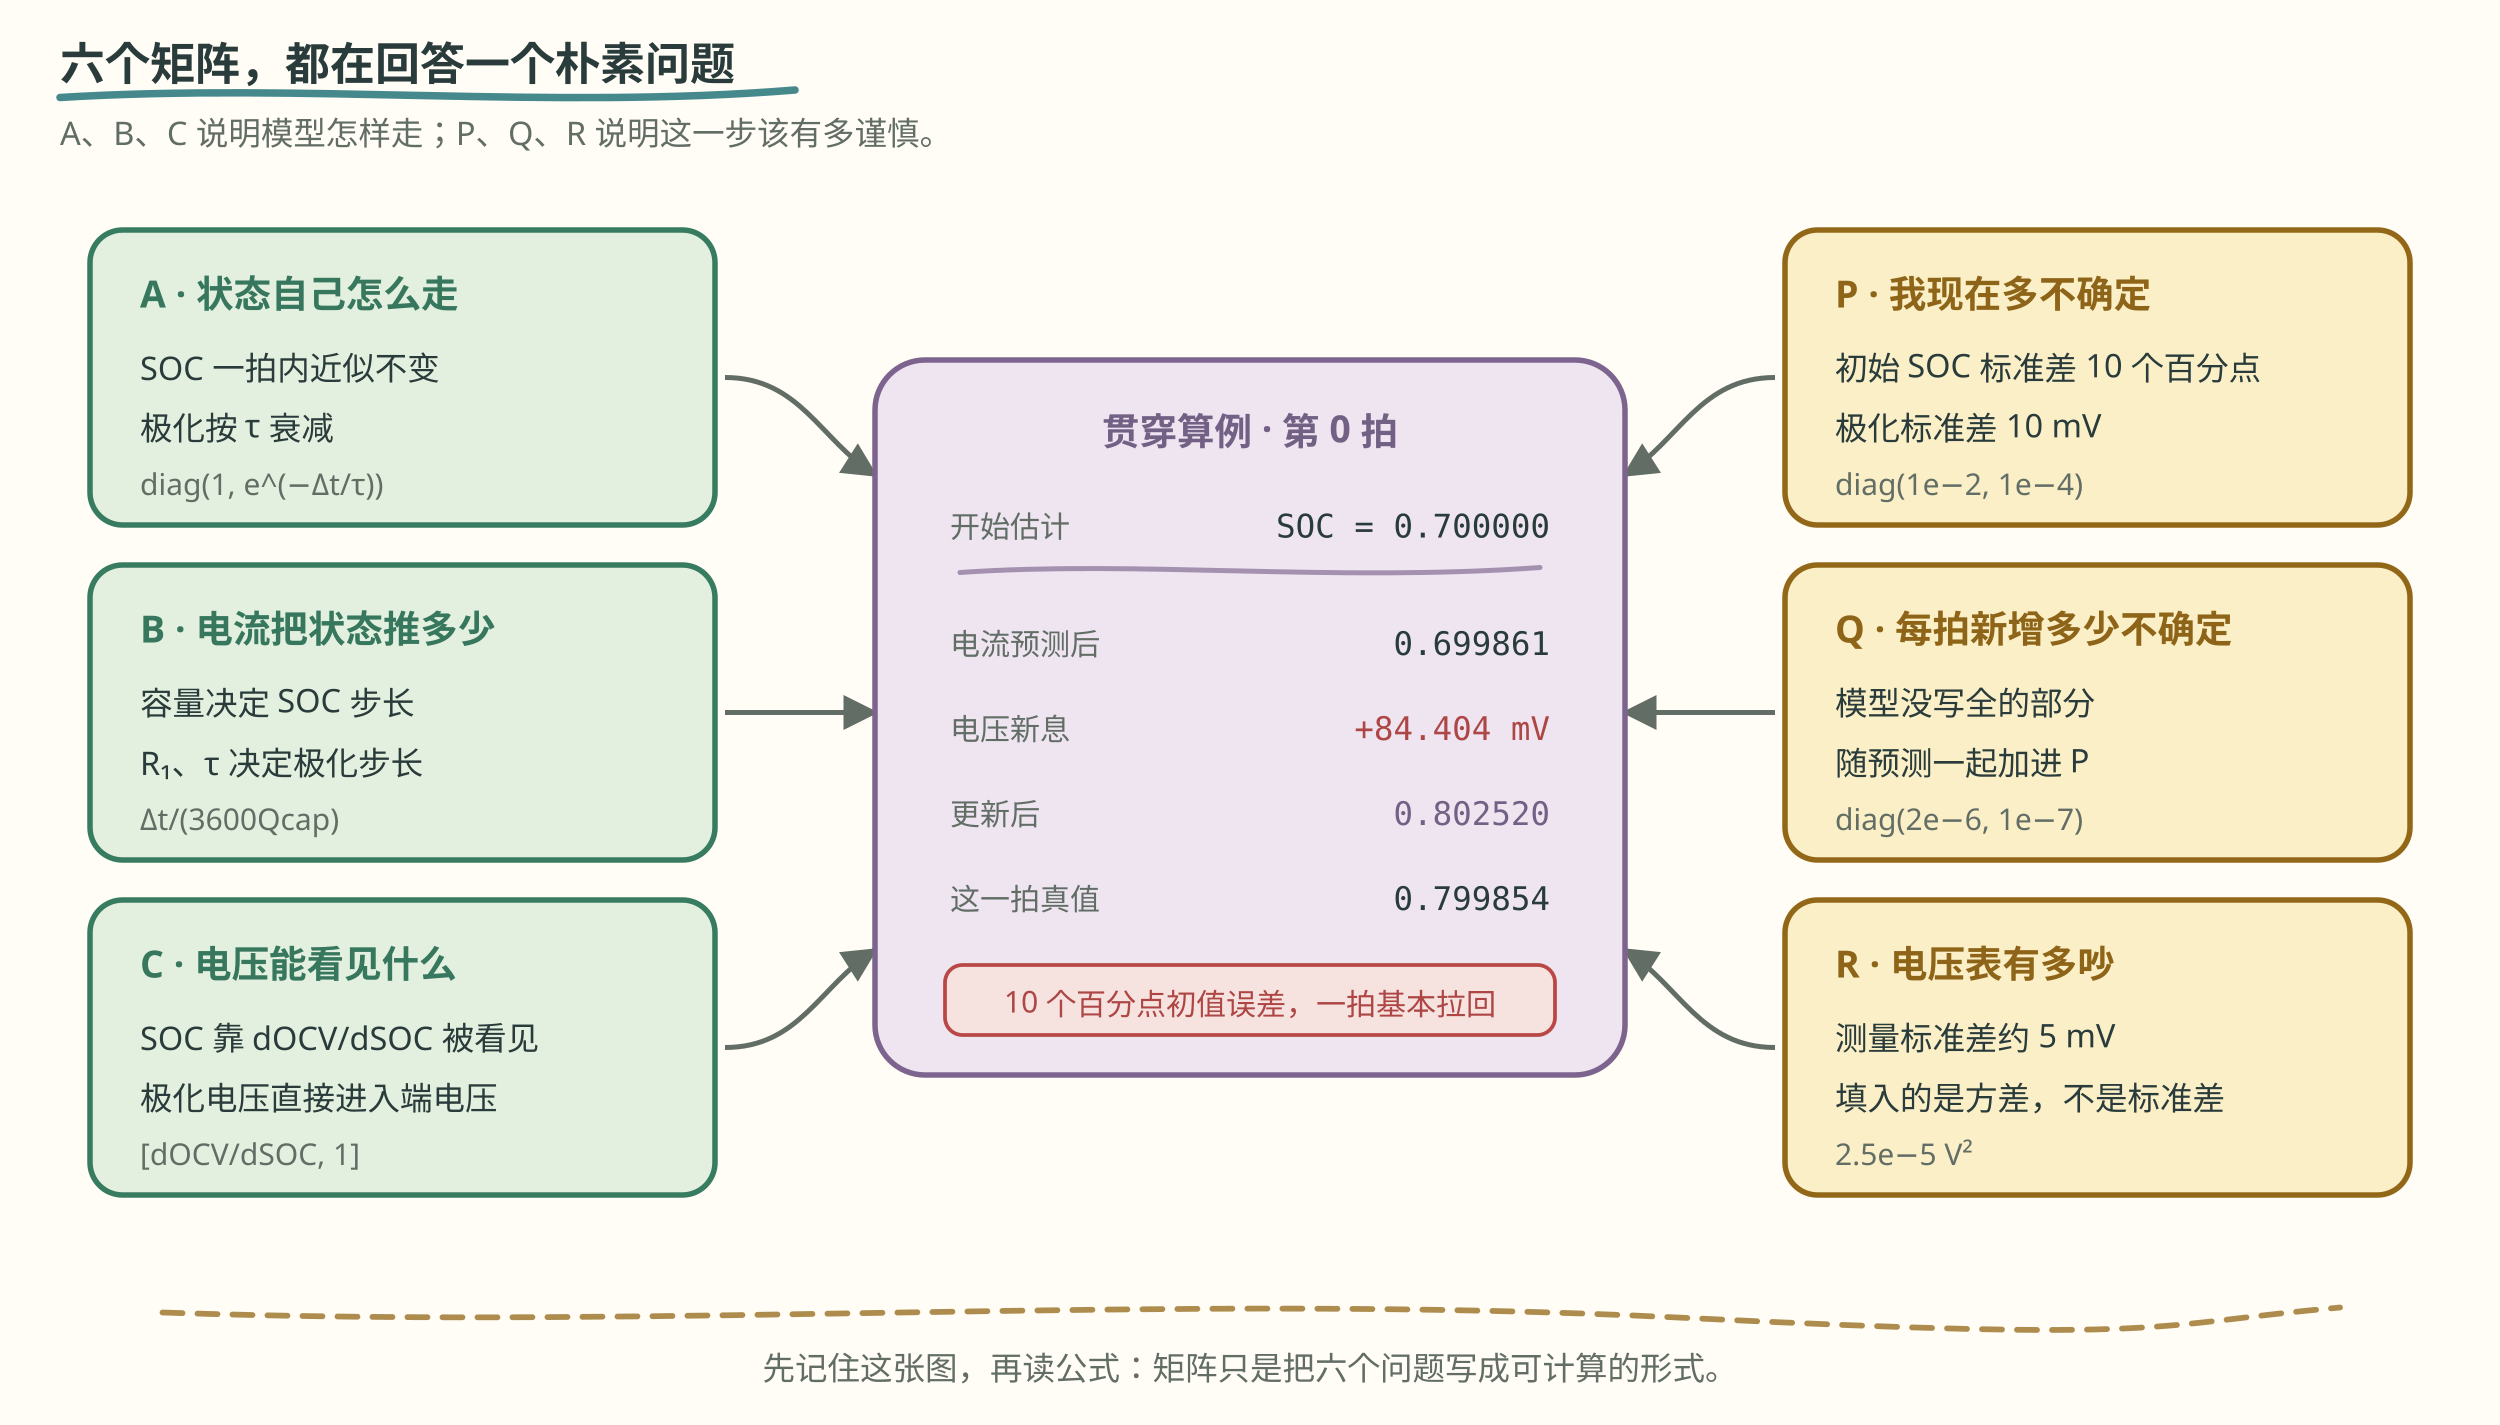
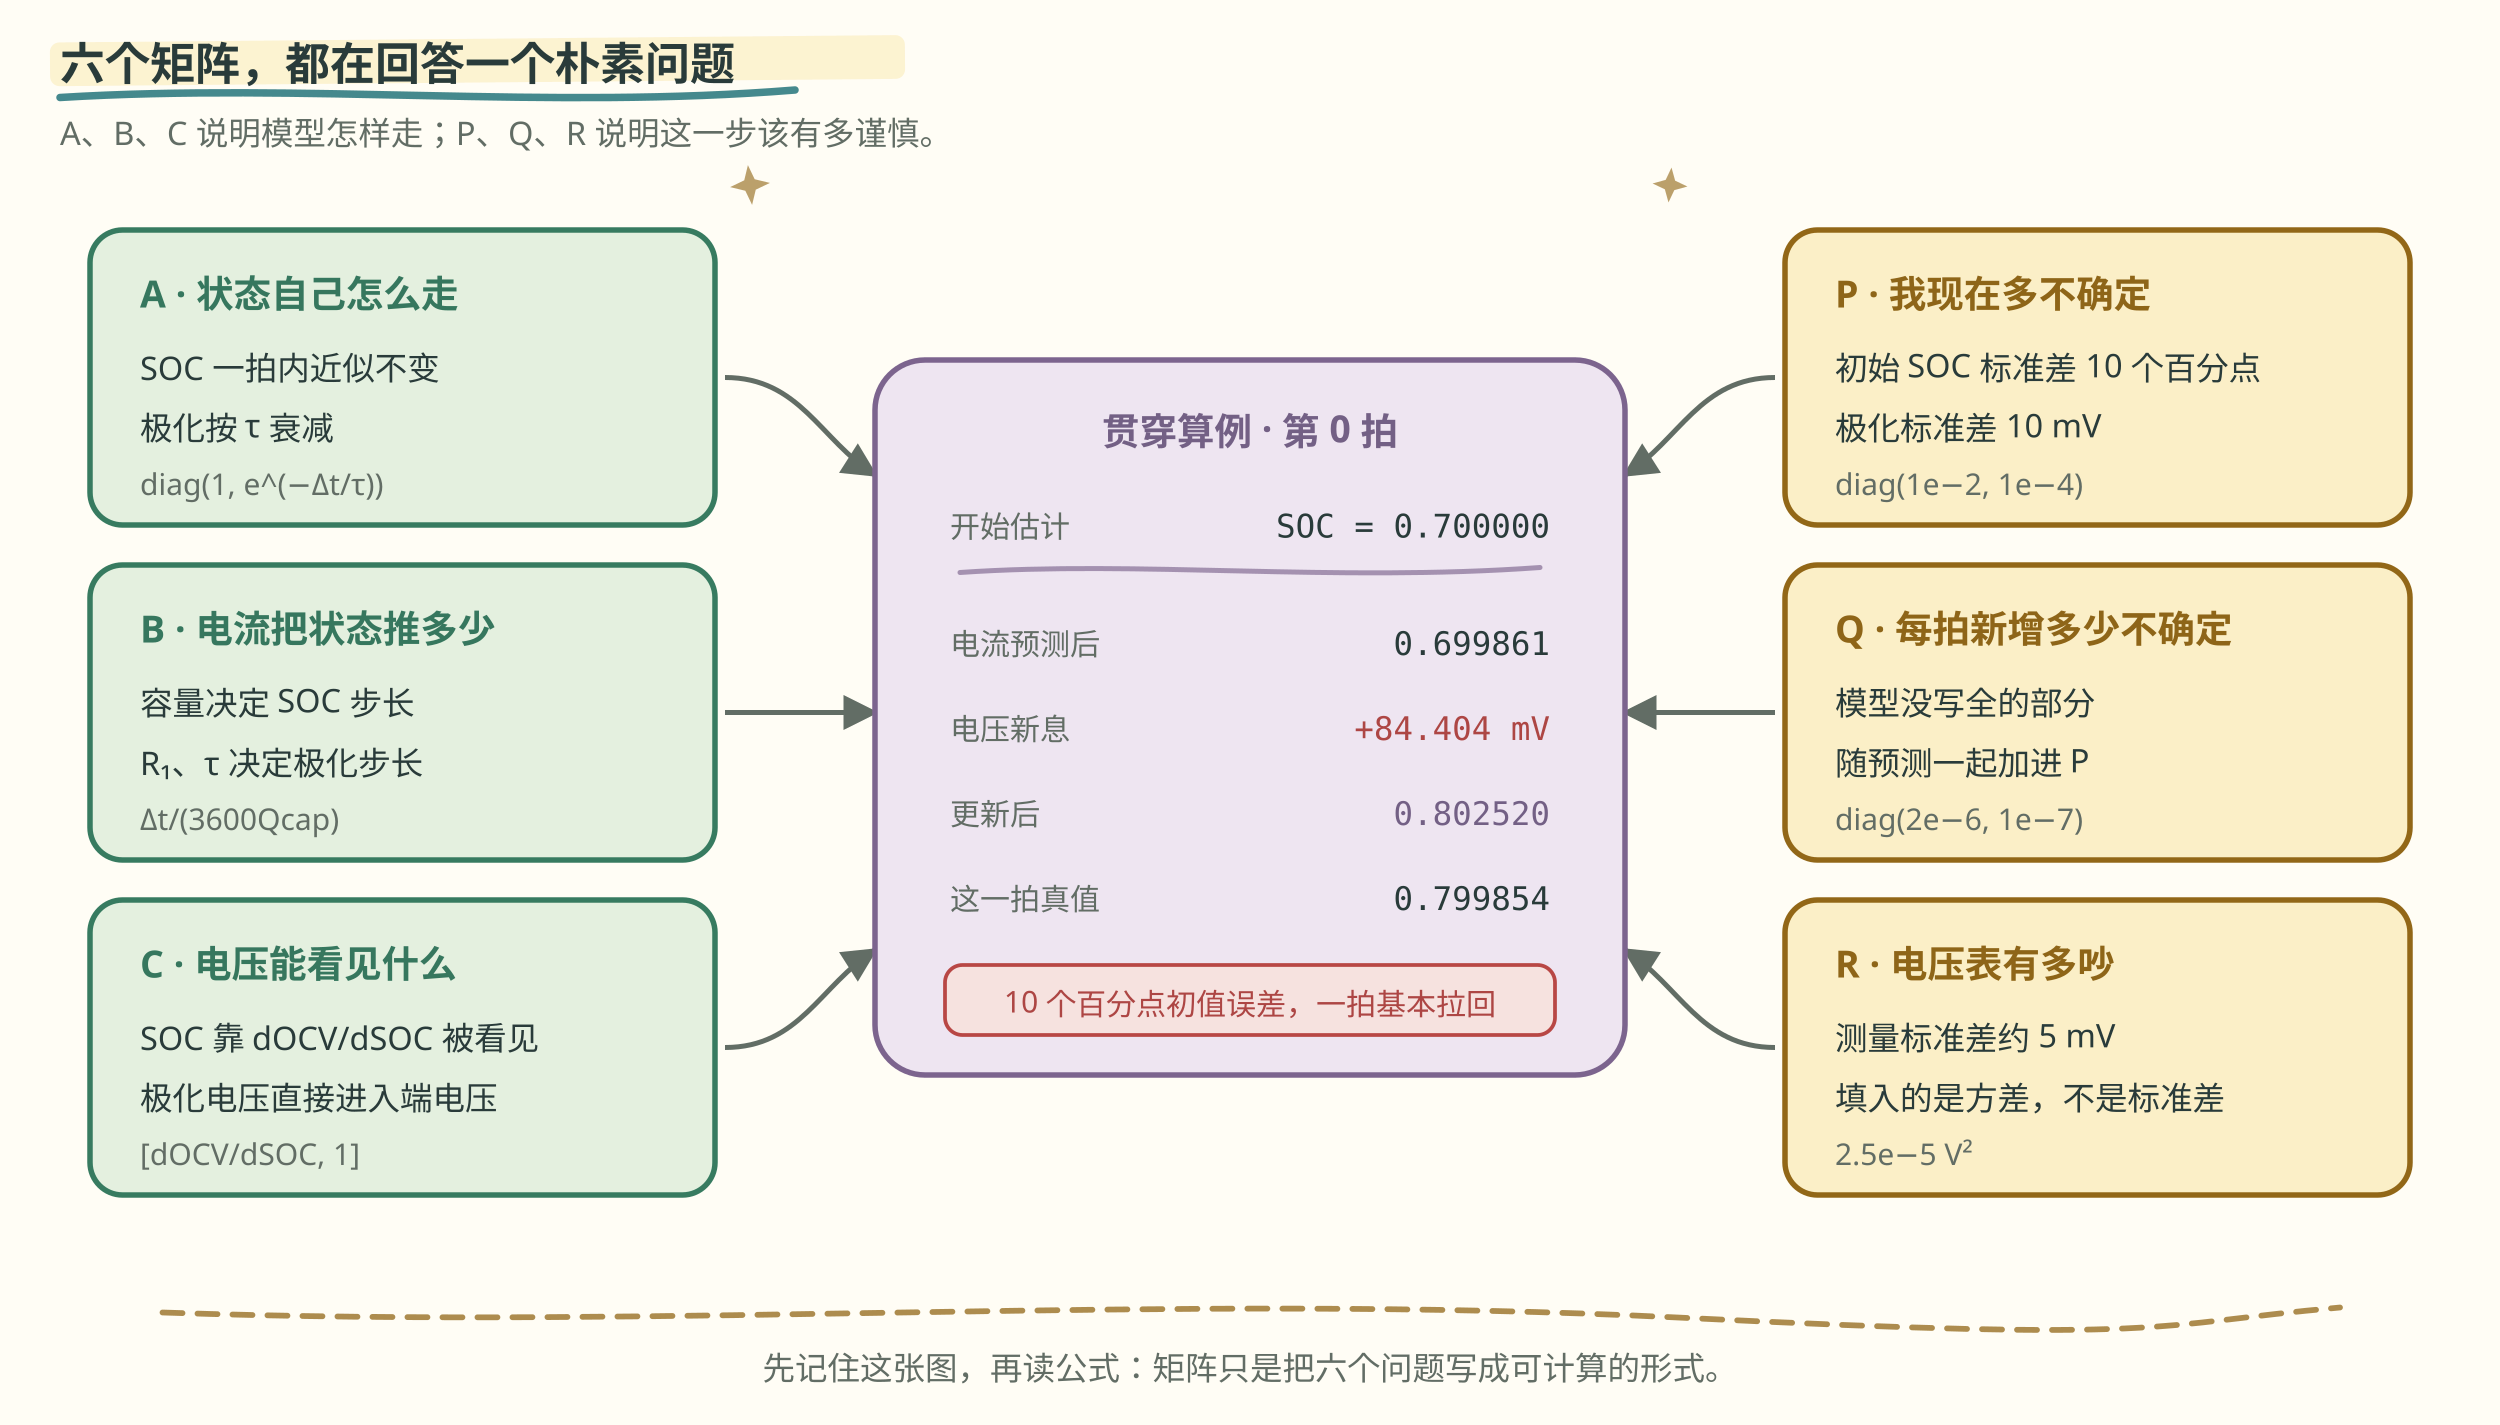
- <svg xmlns="http://www.w3.org/2000/svg" viewBox="0 0 1000 570" width="1000" height="570" role="img" aria-label="EKF 六个矩阵围绕第 0 拍算例的分工：A B C 描述模型，P Q R 描述不确定度">
+ <svg xmlns="http://www.w3.org/2000/svg" viewBox="0 0 1000 570" width="1000" height="570" role="img" aria-label="EKF 六个矩阵围绕第 0 拍算例的分工：A B C 先决定预测怎样走，P Q R 再决定这一次更新敢改多少" data-snapshot-time="0">
  <style>
    .bg { fill: #fffdf5; }
    .ink { fill: #293b3a; }
    .muted { fill: #626d65; }
    .model { fill: #e4f0df; stroke: #377b60; }
    .uncertainty { fill: #fbefc7; stroke: #926717; }
    .center { fill: #eee5f1; stroke: #7c648e; }
    .card { stroke-width: 2.2; }
    .title { font: 700 18px "Noto Sans SC", "Microsoft YaHei", sans-serif; }
    .head { font: 700 15px "Noto Sans SC", "Microsoft YaHei", sans-serif; }
    .body { font: 13px "Noto Sans SC", "Microsoft YaHei", sans-serif; }
    .small { font: 12px "Noto Sans SC", "Microsoft YaHei", sans-serif; }
    .mono { font: 13px ui-monospace, Consolas, monospace; }
    .green-text { fill: #36775e; }
    .gold-text { fill: #8e6518; }
    .purple-text { fill: #736085; }
    .red-text { fill: #ad4644; }
+     .flow-dot { fill: #926717; }
    .sketch { fill: none; stroke-linecap: round; stroke-linejoin: round; }
    @media (prefers-color-scheme: dark) {
      .bg { fill: #192727; }
      .ink { fill: #edf0e5; }
      .muted { fill: #b0beb3; }
      .model { fill: #293f35; stroke: #8fc7a2; }
      .uncertainty { fill: #453e2b; stroke: #dfbd78; }
      .center { fill: #392f40; stroke: #c3a8cf; }
      .green-text { fill: #8fc7a2; }
      .gold-text { fill: #dfbd78; }
      .purple-text { fill: #d4bde0; }
      .red-text { fill: #f39b91; }
+       .flow-dot { fill: #dfbd78; }
+     }
+   </style>
+   <style id="bms-motion">
+     /* bms-motion: 两段式强调（预测段 / 更新段），全部为叠加装饰，不动既有几何与数字 */
+     .bms-marker { fill: #fbefc7; opacity: .78; }
+     .bms-under { fill: none; stroke: #926717; stroke-width: 2.4; stroke-linecap: round; opacity: .9; }
+     .bms-spark-line { fill: none; stroke: #926717; stroke-width: 1.9; stroke-linecap: round; }
+     .bms-spark-fill { fill: #926717; }
+     .bms-spark-soft { fill: #176b73; opacity: .8; }
+     .bms-sticker { fill: none; stroke: #926717; stroke-width: 2; stroke-dasharray: 7 5; stroke-linecap: round; opacity: .85; }
+     .bms-halo { fill: none; stroke: #926717; stroke-width: 2; }
+     .bms-glow-model { fill: none; stroke: #377b60; stroke-width: 3; }
+     .bms-glow-unc { fill: none; stroke: #926717; stroke-width: 3; }
+     .bms-row { fill: #7c648e; fill-opacity: .22; }
+     .bms-marker, .bms-under, .bms-sticker, .bms-halo,
+     .bms-glow-model, .bms-glow-unc, .bms-row,
+     .bms-spark, .bms-doodle { pointer-events: none; }
+     circle:has(&gt; animateMotion) { filter: drop-shadow(0 0 2px rgba(146,103,23,.5)) drop-shadow(0 0 5px rgba(196,145,52,.45)); }
+     @media (prefers-color-scheme: dark) {
+       .bms-marker { fill: #453e2b; opacity: .85; }
+       .bms-under { stroke: #dfbd78; }
+       .bms-spark-line { stroke: #dfbd78; }
+       .bms-spark-fill { fill: #dfbd78; }
+       .bms-spark-soft { fill: #7ec5c5; }
+       .bms-sticker { stroke: #dfbd78; }
+       .bms-halo { stroke: #dfbd78; }
+       .bms-glow-model { stroke: #8fc7a2; }
+       .bms-glow-unc { stroke: #dfbd78; }
+       .bms-row { fill: #d4bde0; }
+       circle:has(&gt; animateMotion) { filter: drop-shadow(0 0 2px rgba(223,189,120,.8)) drop-shadow(0 0 7px rgba(223,189,120,.9)); }
+     }
+     @media (prefers-reduced-motion: reduce) {
+       .bms-doodle { display: none; }
+       .bms-row, .bms-glow-model, .bms-glow-unc { display: none; }
    }
  </style>
  <defs>
    <marker id="arrow" viewBox="0 0 10 10" refX="9" refY="5" markerWidth="7" markerHeight="7" orient="auto">
      <path d="M0 0 L10 5 L0 10 z" fill="#626d65" />
    </marker>
  </defs>
  <rect class="bg" width="1000" height="570" />
+   <rect class="bms-marker" aria-hidden="true" x="20.0" y="17.0" width="342.0" height="17.5" rx="3.8" transform="rotate(-.5 20.0 25.8)" />
  <path d="M24 39 C122 33 219 44 318 36" class="sketch" stroke="#176b73" stroke-width="3" opacity=".8" />
  <text x="24" y="32" class="title ink">六个矩阵，都在回答一个朴素问题</text>
  <text x="24" y="58" class="body muted">A、B、C 说明模型怎样走；P、Q、R 说明这一步该有多谨慎。</text>
+   <g class="bms-doodle" aria-hidden="true" transform="matrix(0.9945219 -0.1045285 0.1045285 0.9945219 300 74)" opacity="0.62" style="opacity: 0.62;">
+     <path class="bms-spark-fill" d="M0 -8 L2.1 -2.1 L8 0 L2.1 2.1 L0 8 L-2.1 2.1 L-8 0 L-2.1 -2.1 Z" />
+   </g>
+   <g class="bms-doodle" aria-hidden="true" transform="matrix(0.9961947 0.08715574 -0.08715574 0.9961947 668 74)" opacity="0.62" style="opacity: 0.62;">
+     <path class="bms-spark-fill" d="M0 -7 L1.9 -1.9 L7 0 L1.9 1.9 L0 7 L-1.9 1.9 L-7 0 L-1.9 -1.9 Z" />
+   </g>
  <g transform="translate(36 92)">
    <rect width="250" height="118" rx="13" class="model card" />
    <text x="20" y="31" class="head green-text">A · 状态自己怎么走</text>
    <text x="20" y="60" class="body ink">SOC 一拍内近似不变</text>
    <text x="20" y="84" class="body ink">极化按 τ 衰减</text>
    <text x="20" y="106" class="small muted">diag(1, e^(−Δt/τ))</text>
  </g>
  <g transform="translate(36 226)">
    <rect width="250" height="118" rx="13" class="model card" />
    <text x="20" y="31" class="head green-text">B · 电流把状态推多少</text>
    <text x="20" y="60" class="body ink">容量决定 SOC 步长</text>
    <text x="20" y="84" class="body ink">R₁、τ 决定极化步长</text>
    <text x="20" y="106" class="small muted">Δt/(3600Qcap)</text>
  </g>
  <g transform="translate(36 360)">
    <rect width="250" height="118" rx="13" class="model card" />
    <text x="20" y="31" class="head green-text">C · 电压能看见什么</text>
    <text x="20" y="60" class="body ink">SOC 靠 dOCV/dSOC 被看见</text>
    <text x="20" y="84" class="body ink">极化电压直接进入端电压</text>
    <text x="20" y="106" class="small muted">[dOCV/dSOC, 1]</text>
  </g>
  <g transform="translate(714 92)">
    <rect width="250" height="118" rx="13" class="uncertainty card" />
    <text x="20" y="31" class="head gold-text">P · 我现在多不确定</text>
    <text x="20" y="60" class="body ink">初始 SOC 标准差 10 个百分点</text>
    <text x="20" y="84" class="body ink">极化标准差 10 mV</text>
    <text x="20" y="106" class="small muted">diag(1e−2, 1e−4)</text>
  </g>
  <g transform="translate(714 226)">
    <rect width="250" height="118" rx="13" class="uncertainty card" />
    <text x="20" y="31" class="head gold-text">Q · 每拍新增多少不确定</text>
    <text x="20" y="60" class="body ink">模型没写全的部分</text>
    <text x="20" y="84" class="body ink">随预测一起加进 P</text>
    <text x="20" y="106" class="small muted">diag(2e−6, 1e−7)</text>
  </g>
  <g transform="translate(714 360)">
    <rect width="250" height="118" rx="13" class="uncertainty card" />
    <text x="20" y="31" class="head gold-text">R · 电压表有多吵</text>
    <text x="20" y="60" class="body ink">测量标准差约 5 mV</text>
    <text x="20" y="84" class="body ink">填入的是方差，不是标准差</text>
    <text x="20" y="106" class="small muted">2.5e−5 V²</text>
  </g>
+   <rect class="bms-glow-model" aria-hidden="true" x="30" y="86" width="262" height="398" rx="18" opacity="0" style="opacity: 0;">
+ 
+   </rect>
+   <rect class="bms-glow-unc" aria-hidden="true" x="708" y="86" width="262" height="398" rx="18" opacity="0" style="opacity: 0;">
+ 
+   </rect>
  <g stroke="#626d65" stroke-width="2" fill="none" marker-end="url(#arrow)">
    <path d="M290 151 C320 151 328 176 350 190" />
    <path d="M290 285 L350 285" />
    <path d="M290 419 C320 419 328 394 350 380" />
    <path d="M710 151 C680 151 672 176 650 190" />
    <path d="M710 285 L650 285" />
    <path d="M710 419 C680 419 672 394 650 380" />
  </g>
+   <circle class="flow-dot" r="5" opacity="0" transform="matrix(1 0 0 1 0 0)" style="opacity: 0;">
+ 
+ 
+   </circle>
+   <circle class="flow-dot" r="5" opacity="0" transform="matrix(1 0 0 1 0 0)" style="opacity: 0;">
+ 
+ 
+   </circle>
+   <circle class="flow-dot" r="5" opacity="0" transform="matrix(1 0 0 1 0 0)" style="opacity: 0;">
+ 
+ 
+   </circle>
+   <circle class="flow-dot" r="5" opacity="0" transform="matrix(1 0 0 1 0 0)" style="opacity: 0;">
+ 
+ 
+   </circle>
+   <circle class="flow-dot" r="5" opacity="0" transform="matrix(1 0 0 1 0 0)" style="opacity: 0;">
+ 
+ 
+   </circle>
+   <circle class="flow-dot" r="5" opacity="0" transform="matrix(1 0 0 1 0 0)" style="opacity: 0;">
+ 
+ 
+   </circle>
  <rect x="350" y="144" width="300" height="286" rx="20" class="center card" />
+   <rect class="bms-row" aria-hidden="true" x="372" y="197" width="256" height="24" rx="6" opacity="0" style="opacity: 0;">
+ 
+   </rect>
+   <rect class="bms-row" aria-hidden="true" x="372" y="244" width="256" height="24" rx="6" opacity="0" style="opacity: 0;">
+ 
+   </rect>
+   <rect class="bms-row" aria-hidden="true" x="372" y="278" width="256" height="24" rx="6" opacity="0" style="opacity: 0;">
+ 
+   </rect>
+   <rect class="bms-row" aria-hidden="true" x="372" y="312" width="256" height="24" rx="6" opacity="0" style="opacity: 0;">
+ 
+   </rect>
+   <rect class="bms-row" aria-hidden="true" x="372" y="346" width="256" height="24" rx="6" opacity="0" style="opacity: 0;">
+ 
+   </rect>
  <text x="500" y="178" text-anchor="middle" class="head purple-text">贯穿算例 · 第 0 拍</text>
  <text x="380" y="215" class="small muted">开始估计</text>
  <text x="620" y="215" text-anchor="end" class="mono ink">SOC = 0.700000</text>
  <path d="M384 229 C456 224 533 233 616 227" class="sketch" stroke="#7c648e" stroke-width="2" opacity=".65" />
  <text x="380" y="262" class="small muted">电流预测后</text>
  <text x="620" y="262" text-anchor="end" class="mono ink">0.699861</text>
  <text x="380" y="296" class="small muted">电压新息</text>
  <text x="620" y="296" text-anchor="end" class="mono red-text">+84.404 mV</text>
  <text x="380" y="330" class="small muted">更新后</text>
  <text x="620" y="330" text-anchor="end" class="mono purple-text">0.802520</text>
  <text x="380" y="364" class="small muted">这一拍真值</text>
  <text x="620" y="364" text-anchor="end" class="mono ink">0.799854</text>
  <rect x="378" y="386" width="244" height="28" rx="7" fill="#f6e2df" stroke="#b84745" stroke-width="1.5" />
  <text x="500" y="405" text-anchor="middle" class="small red-text">10 个百分点初值误差，一拍基本拉回</text>
  <path d="M65 525 C270 532 468 517 671 527 S857 530 936 523" class="sketch" stroke="#926717" stroke-width="2.3" stroke-dasharray="8 6" opacity=".75" />
  <text x="500" y="552" text-anchor="middle" class="body muted">先记住这张图，再读公式：矩阵只是把六个问题写成可计算的形式。</text>
</svg>
